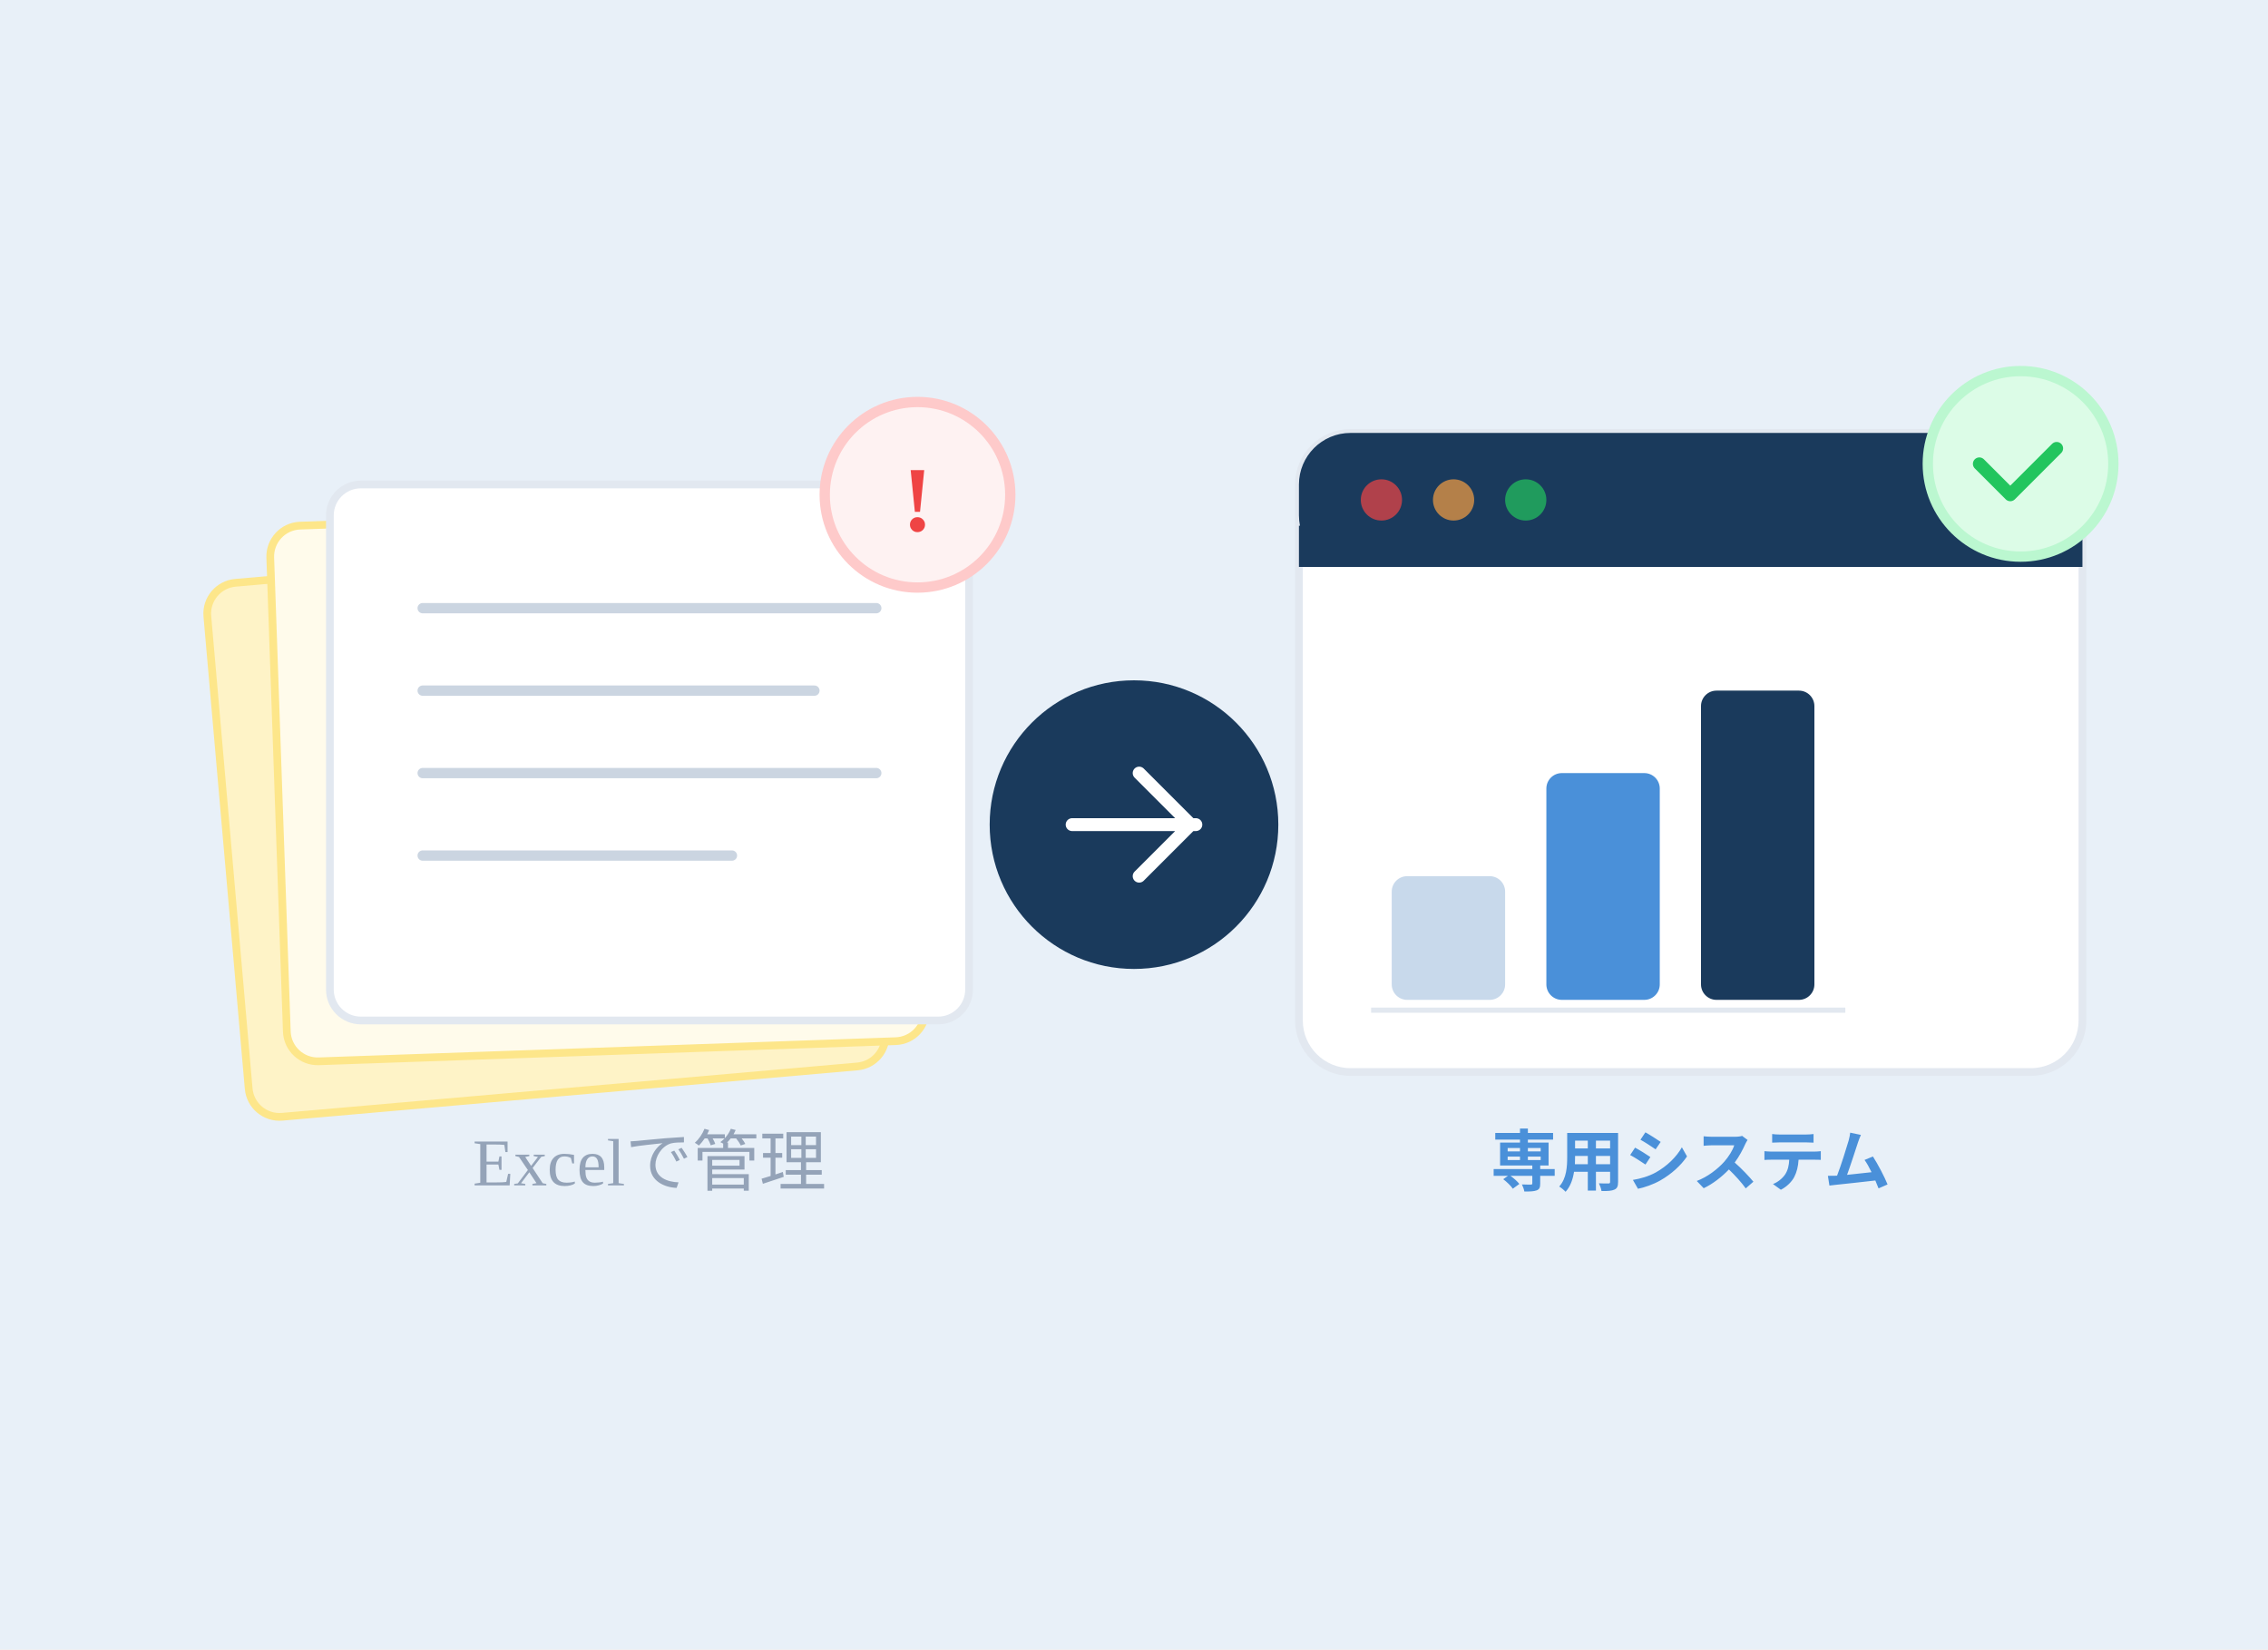
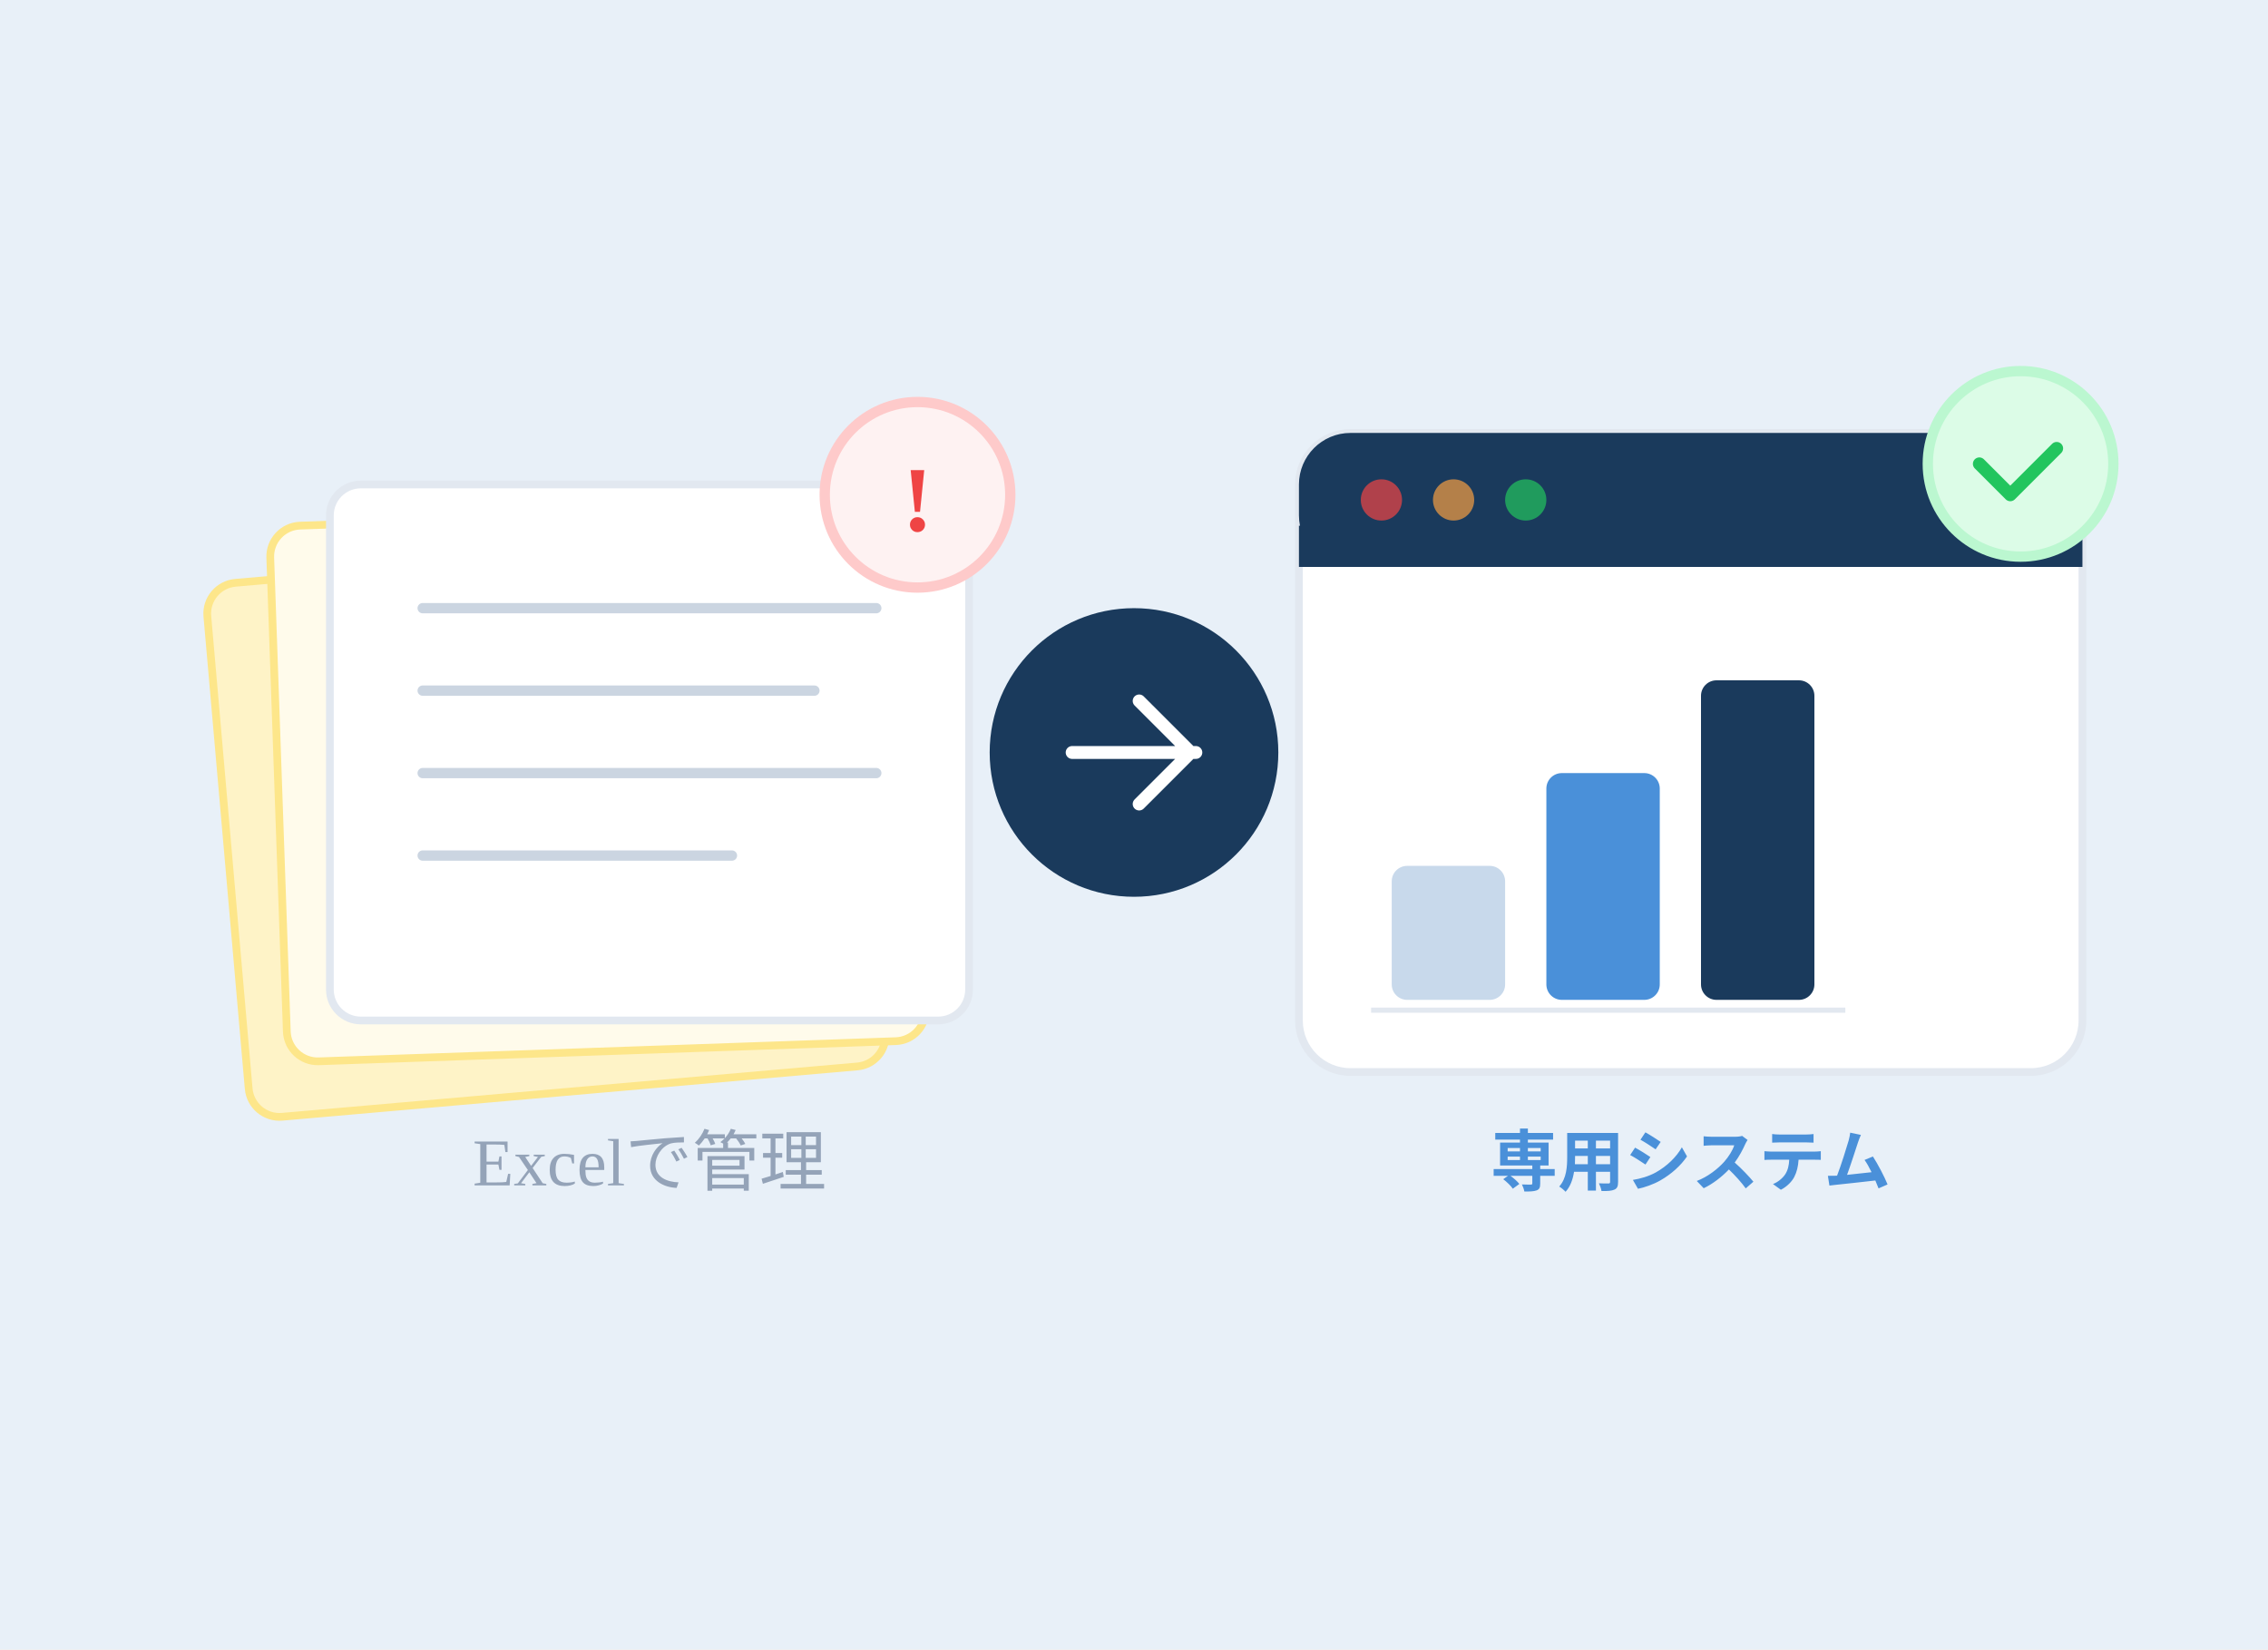
<svg xmlns="http://www.w3.org/2000/svg" viewBox="0 0 440 320">
  <rect width="440" height="320" fill="#e8f0f8" />
  <rect x="44" y="108" width="124" height="104" rx="6" fill="#fef3c7" stroke="#fde68a" stroke-width="1.5" transform="rotate(-5 106 160)" />
  <rect x="54" y="100" width="124" height="104" rx="6" fill="#fffbeb" stroke="#fde68a" stroke-width="1.5" transform="rotate(-2 116 152)" />
  <rect x="64" y="94" width="124" height="104" rx="6" fill="white" stroke="#e2e8f0" stroke-width="1.5" />
  <line x1="82" y1="118" x2="170" y2="118" stroke="#cbd5e1" stroke-width="2" stroke-linecap="round" />
  <line x1="82" y1="134" x2="158" y2="134" stroke="#cbd5e1" stroke-width="2" stroke-linecap="round" />
  <line x1="82" y1="150" x2="170" y2="150" stroke="#cbd5e1" stroke-width="2" stroke-linecap="round" />
  <line x1="82" y1="166" x2="142" y2="166" stroke="#cbd5e1" stroke-width="2" stroke-linecap="round" />
  <circle cx="178" cy="96" r="18" fill="#fef2f2" stroke="#fecaca" stroke-width="2" />
  <text x="178" y="103" text-anchor="middle" fill="#ef4444" font-size="18" font-weight="900">!</text>
  <text x="126" y="230" text-anchor="middle" fill="#94a3b8" font-size="13">Excelで管理</text>
-   <circle cx="220" cy="160" r="28" fill="#1a3a5c" />
-   <path d="M208 160h24M221 150l10 10-10 10" stroke="white" stroke-width="2.5" stroke-linecap="round" stroke-linejoin="round" fill="none" />
+   <circle cx="220" cy="146" r="28" fill="#1a3a5c" />
+   <path d="M208 146h24M221 136l10 10-10 10" stroke="white" stroke-width="2.5" stroke-linecap="round" stroke-linejoin="round" fill="none" />
  <rect x="252" y="84" width="152" height="124" rx="10" fill="white" stroke="#e2e8f0" stroke-width="1.5" />
  <rect x="252" y="84" width="152" height="26" rx="10" fill="#1a3a5c" />
  <rect x="252" y="102" width="152" height="8" fill="#1a3a5c" />
  <circle cx="268" cy="97" r="4" fill="#ef4444" opacity="0.7" />
  <circle cx="282" cy="97" r="4" fill="#f59e42" opacity="0.7" />
  <circle cx="296" cy="97" r="4" fill="#22c55e" opacity="0.7" />
-   <rect x="270" y="170" width="22" height="24" rx="3" fill="#c8d9eb" />
+   <rect x="270" y="168" width="22" height="26" rx="3" fill="#c8d9eb" />
  <rect x="300" y="150" width="22" height="44" rx="3" fill="#4a90d9" />
-   <rect x="330" y="134" width="22" height="60" rx="3" fill="#1a3a5c" />
+   <rect x="330" y="132" width="22" height="62" rx="3" fill="#1a3a5c" />
  <line x1="266" y1="196" x2="358" y2="196" stroke="#e2e8f0" stroke-width="1" />
  <circle cx="392" cy="90" r="18" fill="#dcfce7" stroke="#bbf7d0" stroke-width="2" />
  <path d="M384 90l6 6 9-9" stroke="#22c55e" stroke-width="2.5" stroke-linecap="round" stroke-linejoin="round" fill="none" />
  <text x="328" y="230" text-anchor="middle" fill="#4a90d9" font-size="13" font-weight="700">専用システム</text>
</svg>
